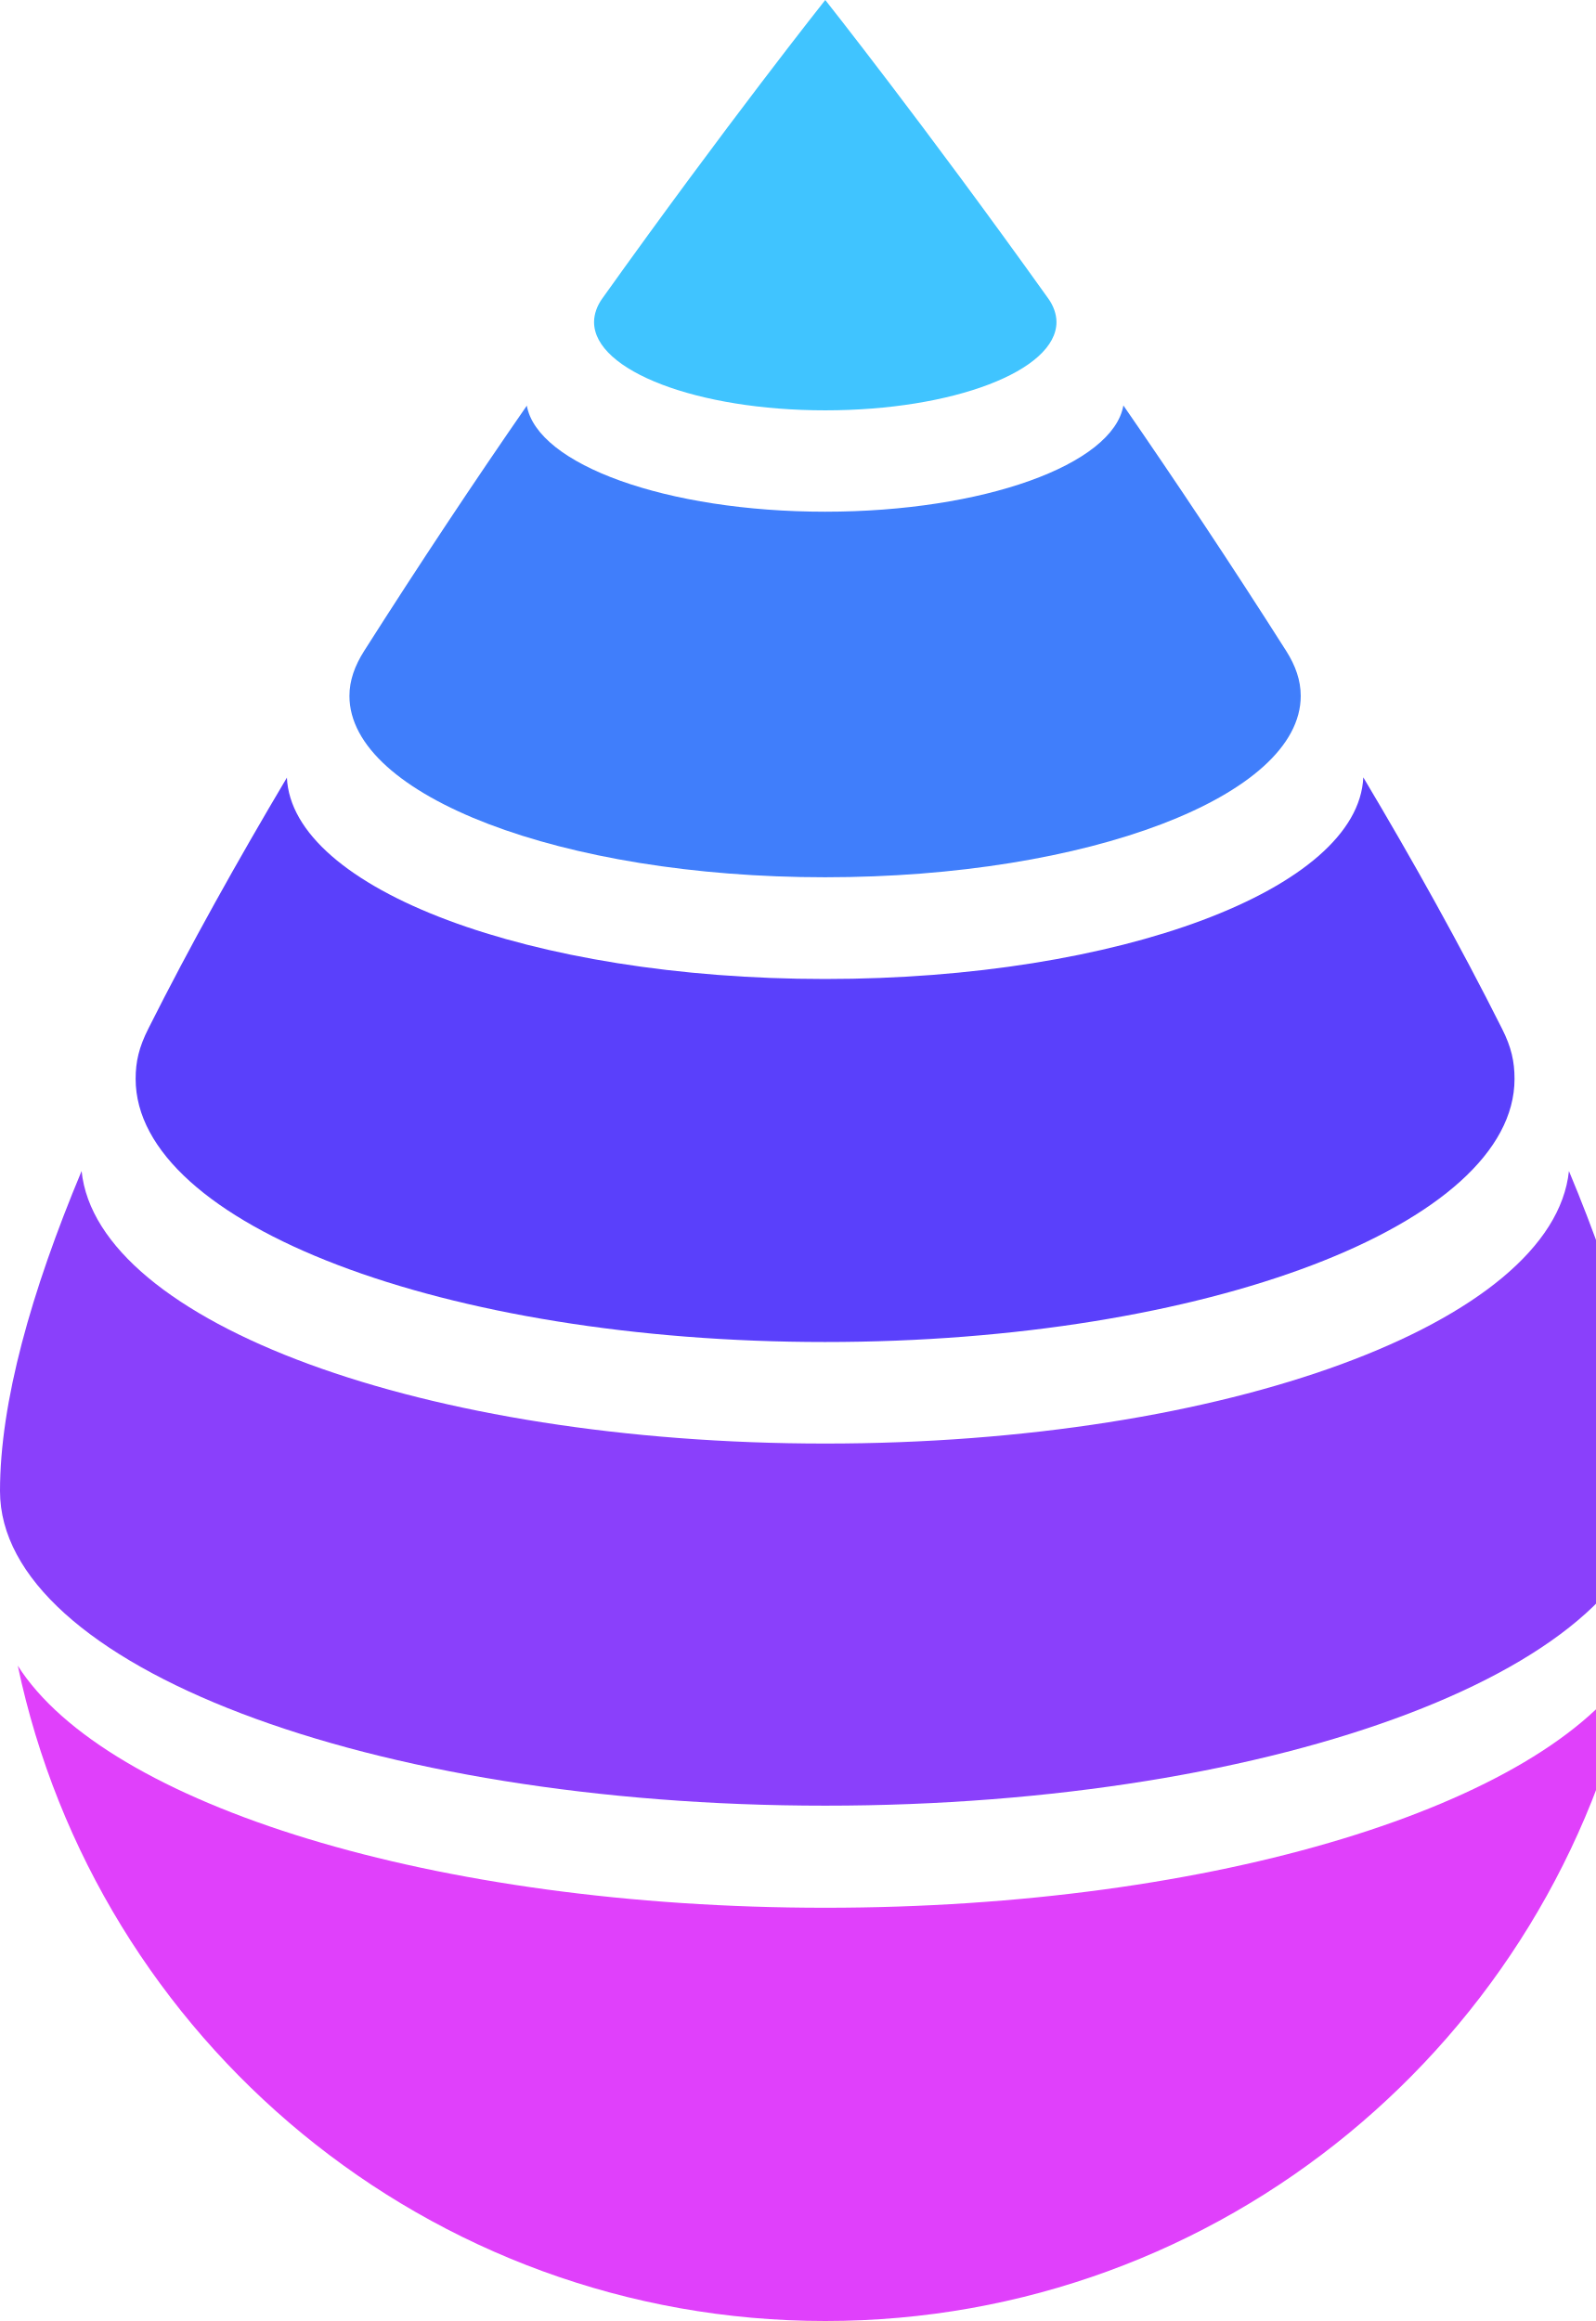
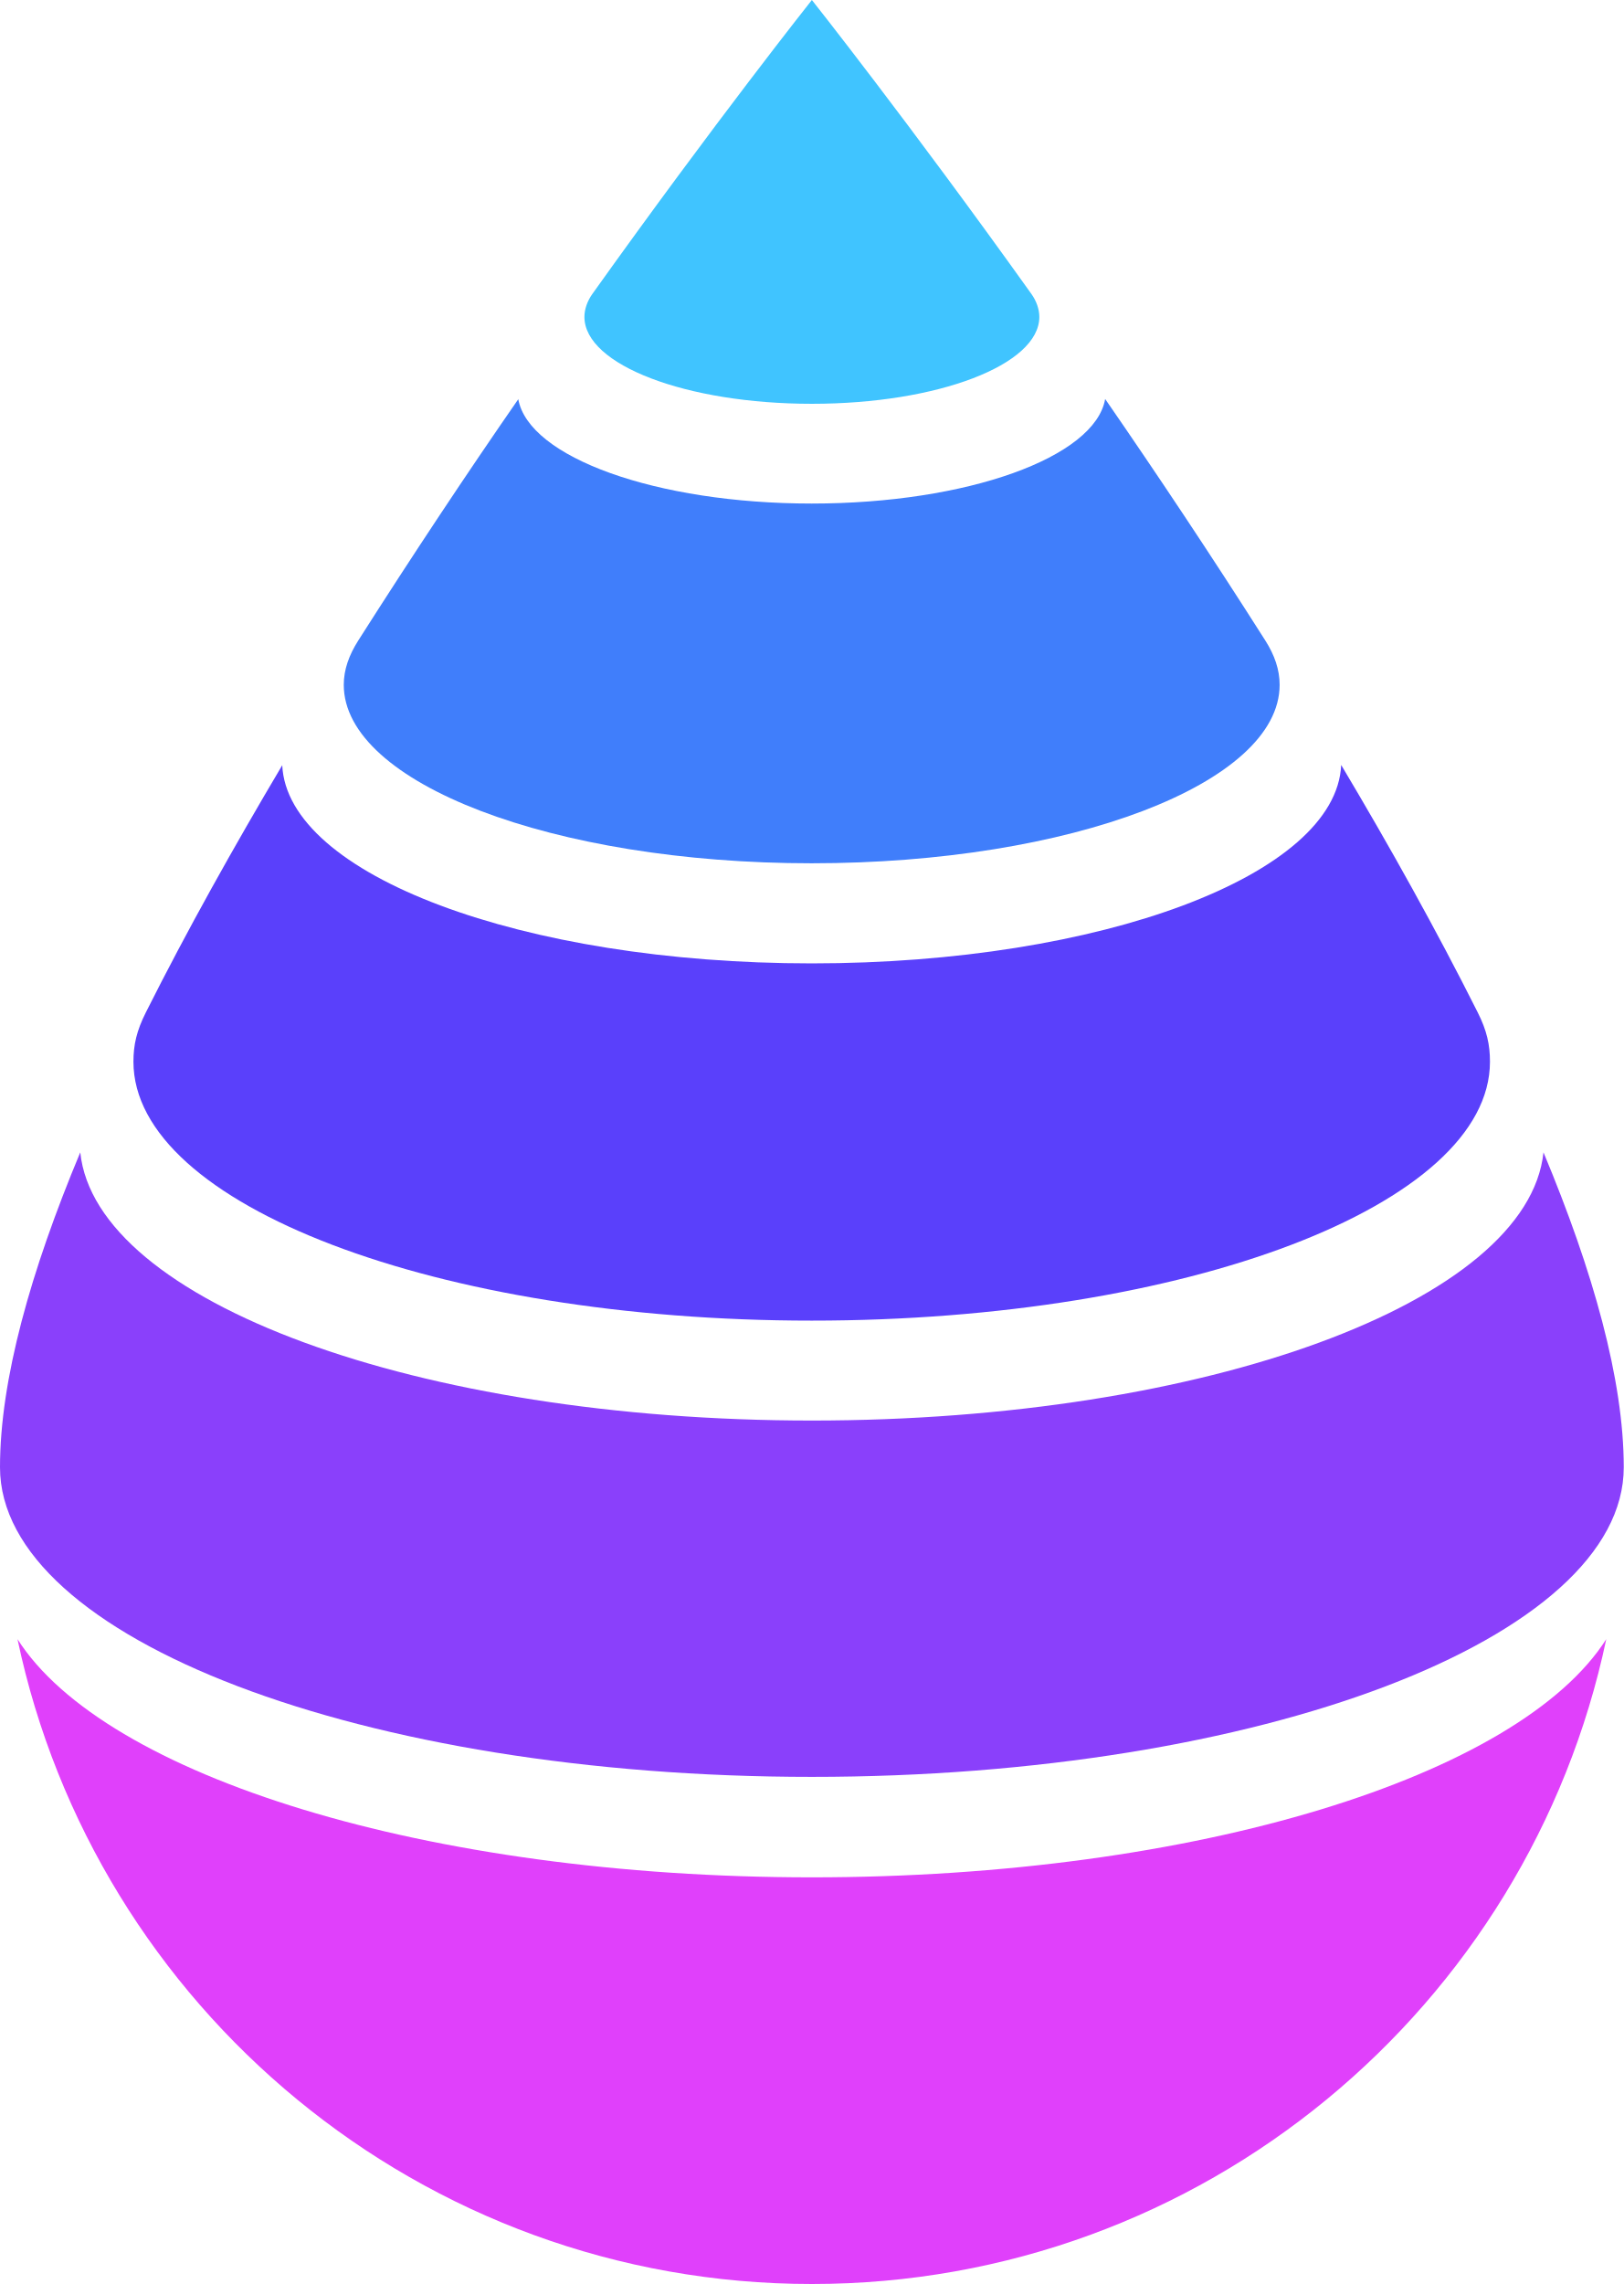
- <svg xmlns="http://www.w3.org/2000/svg" viewBox="0 0 88 128" id="technology">
+ <svg xmlns="http://www.w3.org/2000/svg" viewBox="0 0 91 128" id="technology">
  <g id="shapes">
    <path fill="#e040fb" d="m0.98,91.86c4.35,20.63 22.63,36.14 44.53,36.14 21.9,0 40.18-15.51 44.53-36.14-4.87,7.66-22.96,13.35-44.53,13.35-21.57,0-39.66-5.69-44.53-13.35z" />
    <path fill="#8a40fb" d="m4.5,64.58c-2.78,6.65-4.5,12.75-4.5,17.65 0,9.59 20.37,17.35 45.51,17.35 25.14,0 45.51-7.77 45.51-17.35 0-4.9-1.72-11-4.5-17.65-0.87,8.36-18.9,15.03-41.01,15.03-22.11,0-40.15-6.67-41.01-15.03z" />
    <path fill="#5a40fb" d="m15.83,42.87c-2.73,4.6-5.34,9.26-7.65,13.86-0.52,1.03-0.7,1.82-0.7,2.77 0,8.01 17.02,14.51 38.02,14.51 21,0 38.02-6.49 38.02-14.51 0-0.95-0.17-1.74-0.69-2.77-2.31-4.6-4.92-9.28-7.65-13.86-0.27,6.16-13.45,11.12-29.68,11.12-16.23,0-29.41-4.96-29.68-11.12z" />
    <path fill="#407efb" d="m29.06,22.36c-2.89,4.17-5.94,8.76-8.98,13.54-0.52,0.82-0.81,1.63-0.81,2.48 0,5.5 11.7,10 26.23,10 14.49,0 26.23-4.47 26.23-10 0-0.85-0.28-1.66-0.8-2.48-3.05-4.8-6.1-9.37-8.98-13.54-0.57,3.27-7.73,5.86-16.45,5.86-8.72,0-15.88-2.59-16.45-5.86z" />
    <path fill="#40c4ff" d="m45.51,0c0,0-5.41,6.81-12.31,16.48-0.27,0.38-0.44,0.84-0.44,1.28 0,2.69 5.7,4.87 12.75,4.87 7.05,0 12.75-2.18 12.75-4.87 0-0.44-0.17-0.9-0.44-1.28-6.91-9.67-12.31-16.48-12.31-16.48z" />
  </g>
</svg>
